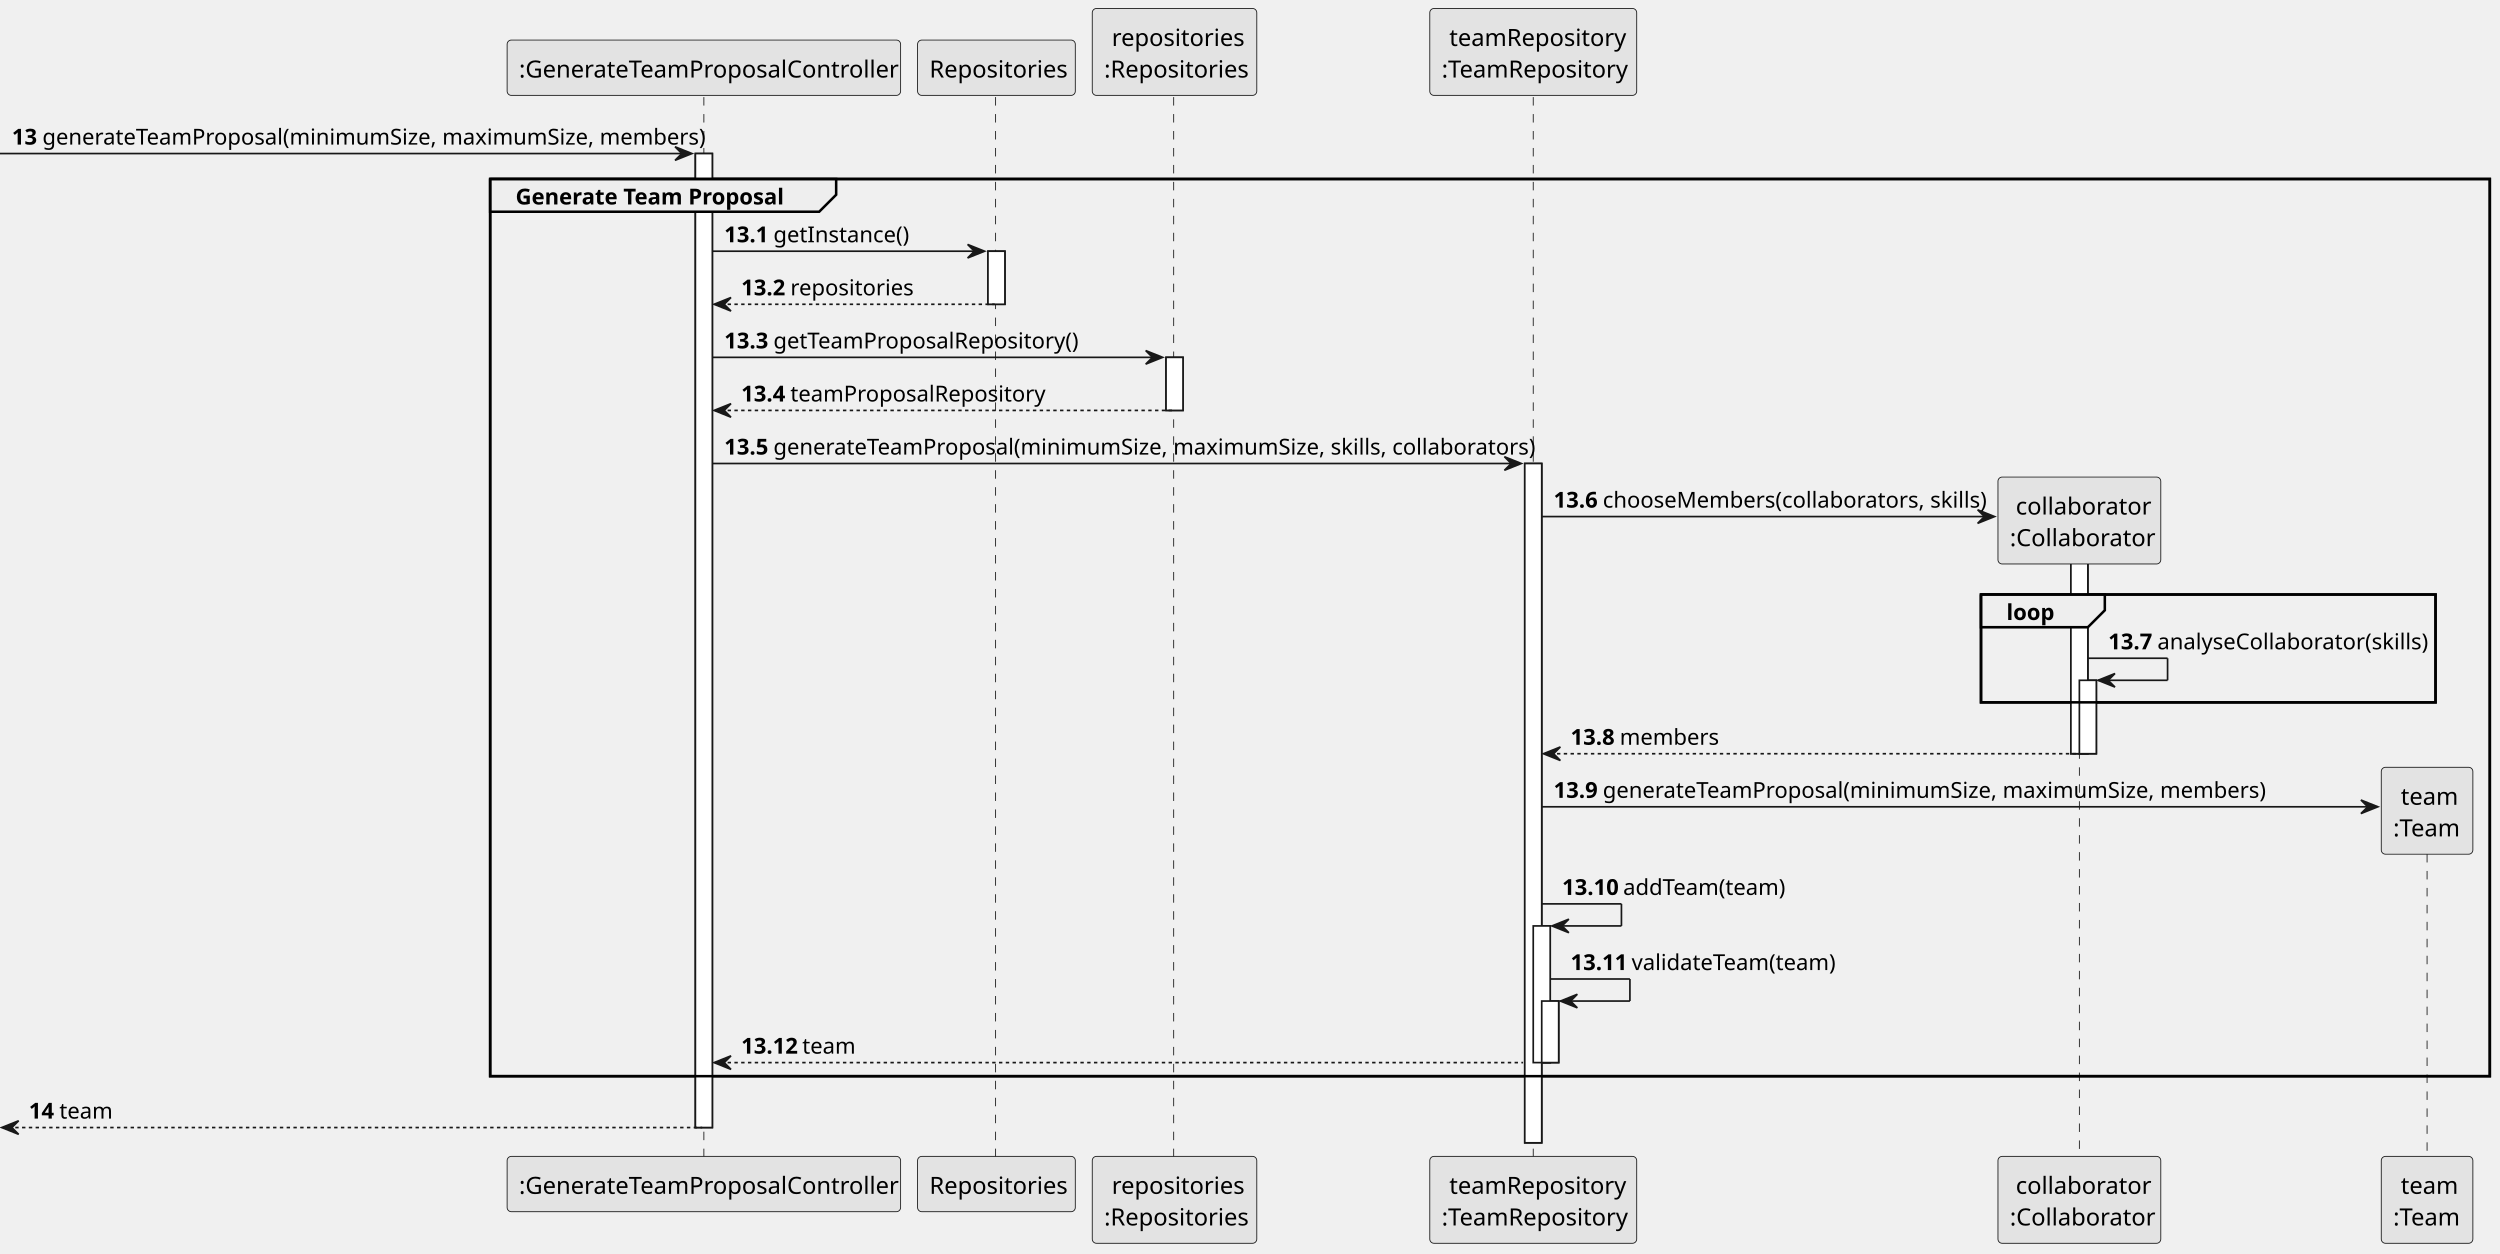
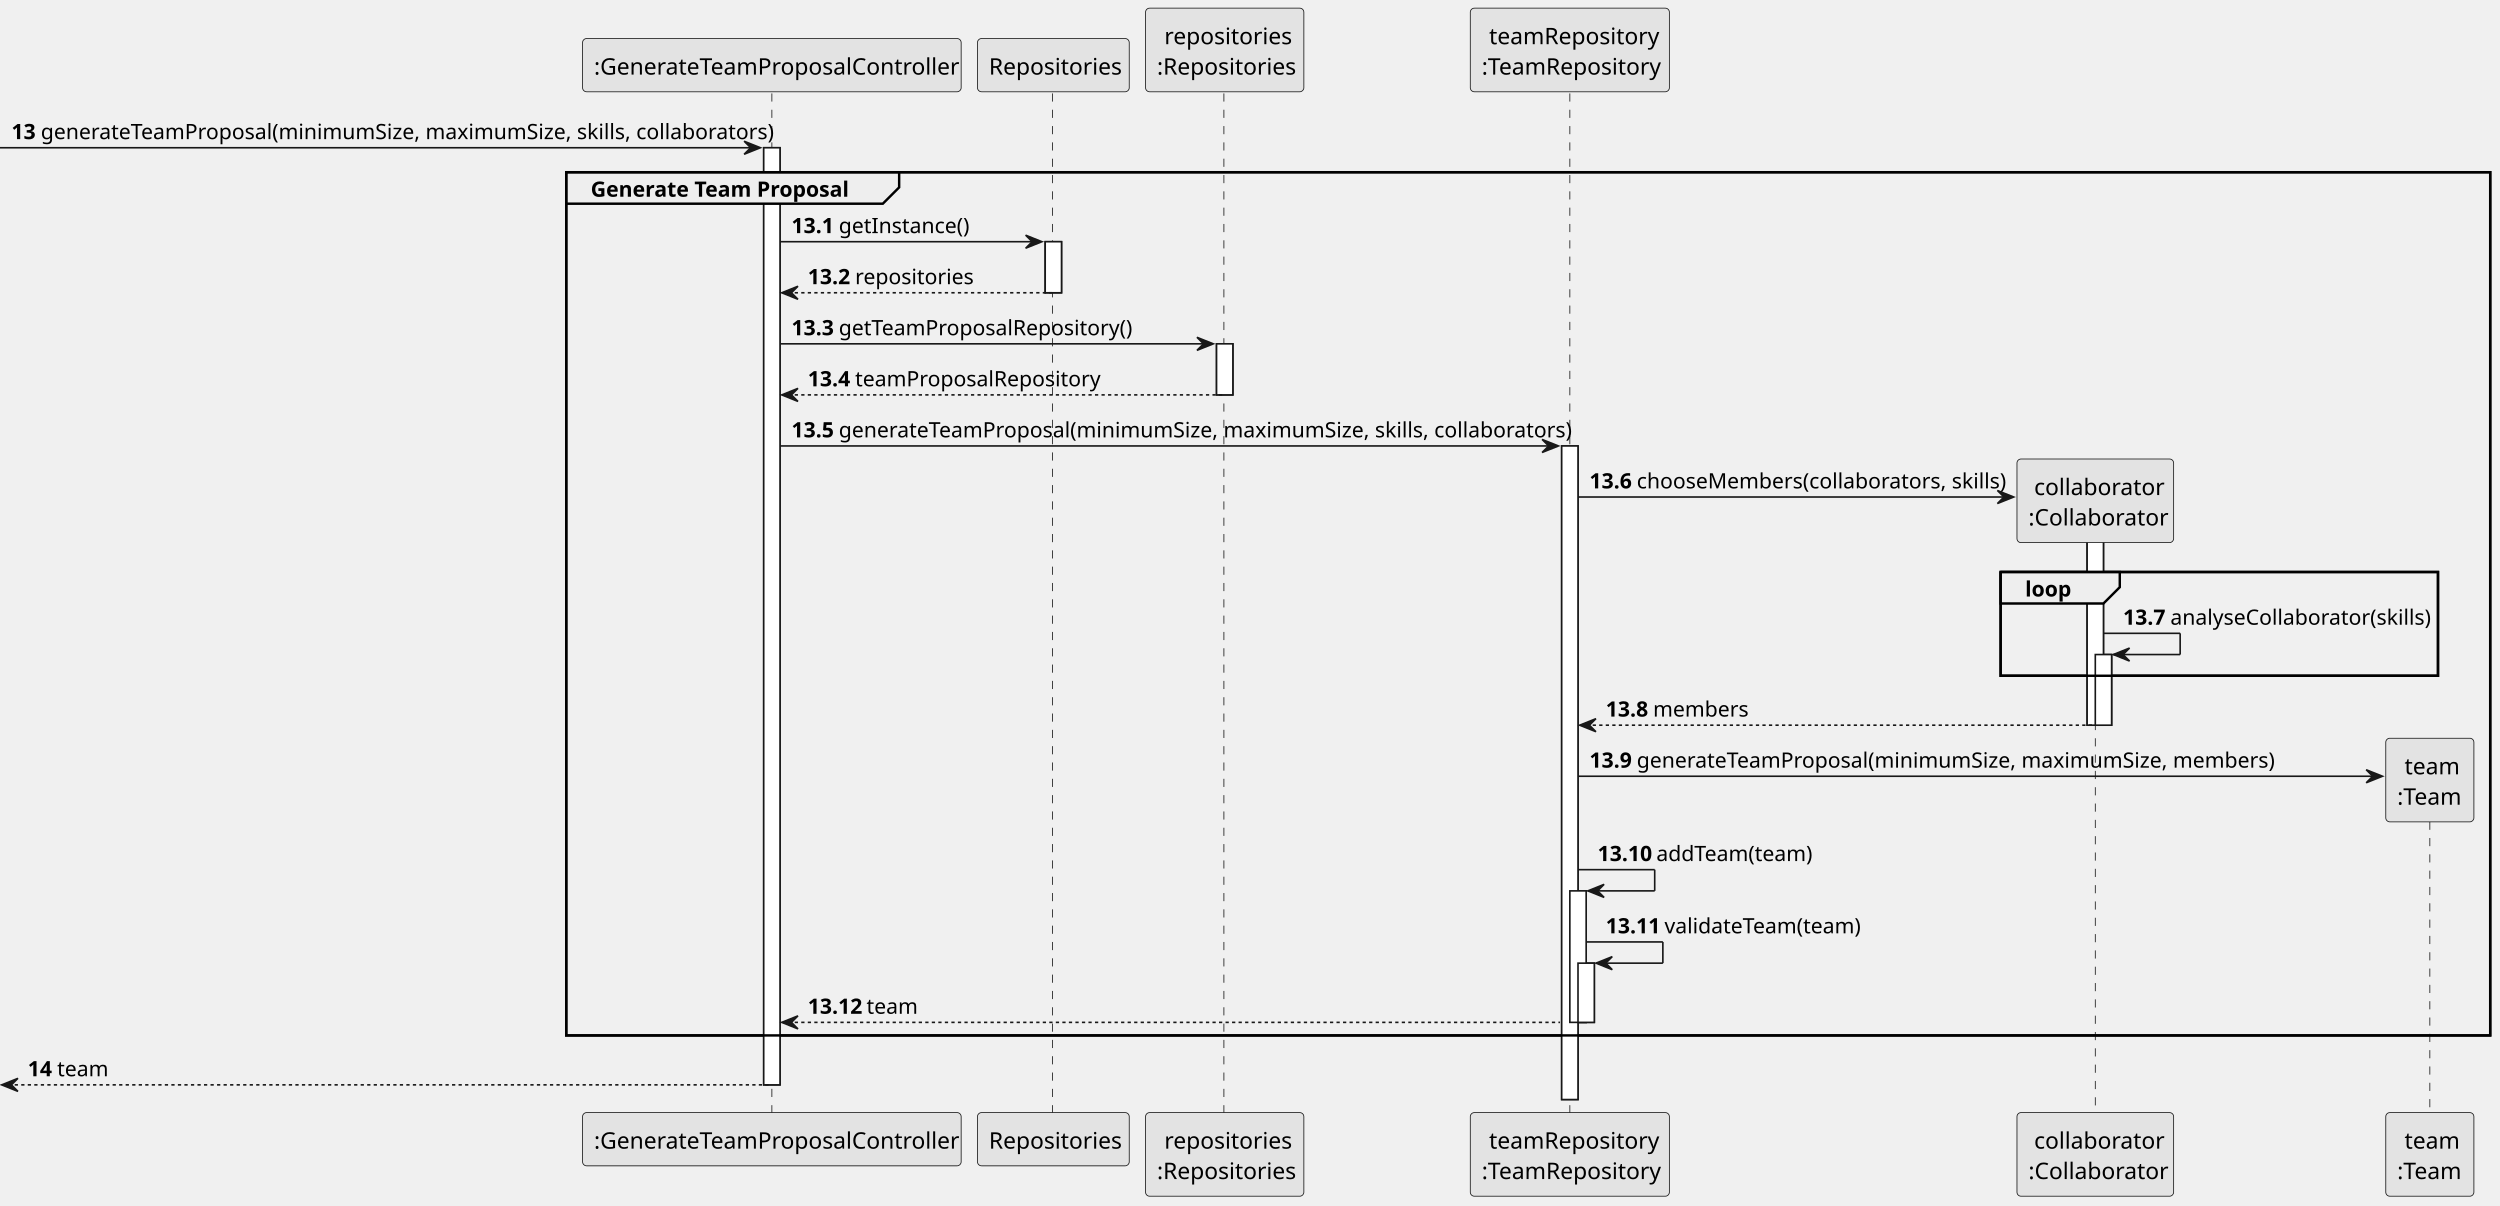
- <svg xmlns="http://www.w3.org/2000/svg" contentStyleType="text/css" height="739px" preserveAspectRatio="none" style="width:1474px;height:739px;background:#FFFFFF;" version="1.1" viewBox="0 0 1474 739" width="1474px" zoomAndPan="magnify">
+ <svg xmlns="http://www.w3.org/2000/svg" contentStyleType="text/css" height="739px" preserveAspectRatio="none" style="width:1532px;height:739px;background:#FFFFFF;" version="1.1" viewBox="0 0 1532 739" width="1532px" zoomAndPan="magnify">
  <defs />
  <g>
-     <rect fill="#FFFFFF" height="574.268" style="stroke:#181818;stroke-width:1.0;" width="10" x="410" y="90.533" />
-     <rect fill="#FFFFFF" height="31.291" style="stroke:#181818;stroke-width:1.0;" width="10" x="582.5" y="148.115" />
-     <rect fill="#FFFFFF" height="31.291" style="stroke:#181818;stroke-width:1.0;" width="10" x="687.5" y="210.697" />
-     <rect fill="#FFFFFF" height="400.522" style="stroke:#181818;stroke-width:1.0;" width="10" x="899" y="273.279" />
-     <rect fill="#FFFFFF" height="80.582" style="stroke:#181818;stroke-width:1.0;" width="10" x="904" y="545.928" />
-     <rect fill="#FFFFFF" height="36.291" style="stroke:#181818;stroke-width:1.0;" width="10" x="909" y="590.219" />
-     <rect fill="#FFFFFF" height="129.824" style="stroke:#181818;stroke-width:1.0;" width="10" x="1221" y="314.57" />
-     <rect fill="#FFFFFF" height="43.291" style="stroke:#181818;stroke-width:1.0;" width="10" x="1226" y="401.103" />
-     <rect fill="none" height="528.977" style="stroke:#000000;stroke-width:1.5;" width="1179" x="289" y="105.533" />
-     <rect fill="none" height="63.582" style="stroke:#000000;stroke-width:1.5;" width="268" x="1168" y="350.522" />
-     <line style="stroke:#181818;stroke-width:0.5;stroke-dasharray:5.0,5.0;" x1="415" x2="415" y1="57.242" y2="682.801" />
-     <line style="stroke:#181818;stroke-width:0.5;stroke-dasharray:5.0,5.0;" x1="587" x2="587" y1="57.242" y2="682.801" />
-     <line style="stroke:#181818;stroke-width:0.5;stroke-dasharray:5.0,5.0;" x1="692" x2="692" y1="57.242" y2="682.801" />
-     <line style="stroke:#181818;stroke-width:0.5;stroke-dasharray:5.0,5.0;" x1="904" x2="904" y1="57.242" y2="682.801" />
-     <line style="stroke:#181818;stroke-width:0.5;stroke-dasharray:5.0,5.0;" x1="1226" x2="1226" y1="322.4" y2="682.801" />
-     <line style="stroke:#181818;stroke-width:0.5;stroke-dasharray:5.0,5.0;" x1="1431" x2="1431" y1="493.516" y2="682.801" />
-     <rect fill="#E3E3E3" height="32.621" rx="2.5" ry="2.5" style="stroke:#181818;stroke-width:0.5;" width="232" x="299" y="23.621" />
-     <text fill="#000000" font-family="sans-serif" font-size="14" lengthAdjust="spacing" textLength="218" x="306" y="45.728">:GenerateTeamProposalController</text>
-     <rect fill="#E3E3E3" height="32.621" rx="2.5" ry="2.5" style="stroke:#181818;stroke-width:0.5;" width="232" x="299" y="681.801" />
-     <text fill="#000000" font-family="sans-serif" font-size="14" lengthAdjust="spacing" textLength="218" x="306" y="703.908">:GenerateTeamProposalController</text>
-     <rect fill="#E3E3E3" height="32.621" rx="2.5" ry="2.5" style="stroke:#181818;stroke-width:0.5;" width="93" x="541" y="23.621" />
-     <text fill="#000000" font-family="sans-serif" font-size="14" lengthAdjust="spacing" textLength="79" x="548" y="45.728">Repositories</text>
-     <rect fill="#E3E3E3" height="32.621" rx="2.5" ry="2.5" style="stroke:#181818;stroke-width:0.5;" width="93" x="541" y="681.801" />
-     <text fill="#000000" font-family="sans-serif" font-size="14" lengthAdjust="spacing" textLength="79" x="548" y="703.908">Repositories</text>
-     <rect fill="#E3E3E3" height="51.242" rx="2.5" ry="2.5" style="stroke:#181818;stroke-width:0.5;" width="97" x="644" y="5" />
-     <text fill="#000000" font-family="sans-serif" font-size="14" lengthAdjust="spacing" textLength="74" x="655.5" y="27.107">repositories</text>
-     <text fill="#000000" font-family="sans-serif" font-size="14" lengthAdjust="spacing" textLength="83" x="651" y="45.728">:Repositories</text>
-     <rect fill="#E3E3E3" height="51.242" rx="2.5" ry="2.5" style="stroke:#181818;stroke-width:0.5;" width="97" x="644" y="681.801" />
-     <text fill="#000000" font-family="sans-serif" font-size="14" lengthAdjust="spacing" textLength="74" x="655.5" y="703.908">repositories</text>
-     <text fill="#000000" font-family="sans-serif" font-size="14" lengthAdjust="spacing" textLength="83" x="651" y="722.529">:Repositories</text>
-     <rect fill="#E3E3E3" height="51.242" rx="2.5" ry="2.5" style="stroke:#181818;stroke-width:0.5;" width="122" x="843" y="5" />
-     <text fill="#000000" font-family="sans-serif" font-size="14" lengthAdjust="spacing" textLength="99" x="854.5" y="27.107">teamRepository</text>
-     <text fill="#000000" font-family="sans-serif" font-size="14" lengthAdjust="spacing" textLength="108" x="850" y="45.728">:TeamRepository</text>
-     <rect fill="#E3E3E3" height="51.242" rx="2.5" ry="2.5" style="stroke:#181818;stroke-width:0.5;" width="122" x="843" y="681.801" />
-     <text fill="#000000" font-family="sans-serif" font-size="14" lengthAdjust="spacing" textLength="99" x="854.5" y="703.908">teamRepository</text>
-     <text fill="#000000" font-family="sans-serif" font-size="14" lengthAdjust="spacing" textLength="108" x="850" y="722.529">:TeamRepository</text>
-     <rect fill="#E3E3E3" height="51.242" rx="2.5" ry="2.5" style="stroke:#181818;stroke-width:0.5;" width="96" x="1178" y="681.801" />
-     <text fill="#000000" font-family="sans-serif" font-size="14" lengthAdjust="spacing" textLength="75" x="1188.5" y="703.908">collaborator</text>
-     <text fill="#000000" font-family="sans-serif" font-size="14" lengthAdjust="spacing" textLength="82" x="1185" y="722.529">:Collaborator</text>
-     <rect fill="#E3E3E3" height="51.242" rx="2.5" ry="2.5" style="stroke:#181818;stroke-width:0.5;" width="54" x="1404" y="681.801" />
-     <text fill="#000000" font-family="sans-serif" font-size="14" lengthAdjust="spacing" textLength="31" x="1415.5" y="703.908">team</text>
-     <text fill="#000000" font-family="sans-serif" font-size="14" lengthAdjust="spacing" textLength="40" x="1411" y="722.529">:Team</text>
-     <rect fill="#FFFFFF" height="574.268" style="stroke:#181818;stroke-width:1.0;" width="10" x="410" y="90.533" />
-     <rect fill="#FFFFFF" height="31.291" style="stroke:#181818;stroke-width:1.0;" width="10" x="582.5" y="148.115" />
-     <rect fill="#FFFFFF" height="31.291" style="stroke:#181818;stroke-width:1.0;" width="10" x="687.5" y="210.697" />
-     <rect fill="#FFFFFF" height="400.522" style="stroke:#181818;stroke-width:1.0;" width="10" x="899" y="273.279" />
-     <rect fill="#FFFFFF" height="80.582" style="stroke:#181818;stroke-width:1.0;" width="10" x="904" y="545.928" />
-     <rect fill="#FFFFFF" height="36.291" style="stroke:#181818;stroke-width:1.0;" width="10" x="909" y="590.219" />
-     <rect fill="#FFFFFF" height="129.824" style="stroke:#181818;stroke-width:1.0;" width="10" x="1221" y="314.57" />
-     <rect fill="#FFFFFF" height="43.291" style="stroke:#181818;stroke-width:1.0;" width="10" x="1226" y="401.103" />
-     <polygon fill="#181818" points="398,86.533,408,90.533,398,94.533,402,90.533" style="stroke:#181818;stroke-width:1.0;" />
-     <line style="stroke:#181818;stroke-width:1.0;" x1="0" x2="404" y1="90.533" y2="90.533" />
+     <rect fill="#FFFFFF" height="574.268" style="stroke:#181818;stroke-width:1.0;" width="10" x="468" y="90.533" />
+     <rect fill="#FFFFFF" height="31.291" style="stroke:#181818;stroke-width:1.0;" width="10" x="640.5" y="148.115" />
+     <rect fill="#FFFFFF" height="31.291" style="stroke:#181818;stroke-width:1.0;" width="10" x="745.5" y="210.697" />
+     <rect fill="#FFFFFF" height="400.522" style="stroke:#181818;stroke-width:1.0;" width="10" x="957" y="273.279" />
+     <rect fill="#FFFFFF" height="80.582" style="stroke:#181818;stroke-width:1.0;" width="10" x="962" y="545.928" />
+     <rect fill="#FFFFFF" height="36.291" style="stroke:#181818;stroke-width:1.0;" width="10" x="967" y="590.219" />
+     <rect fill="#FFFFFF" height="129.824" style="stroke:#181818;stroke-width:1.0;" width="10" x="1279" y="314.57" />
+     <rect fill="#FFFFFF" height="43.291" style="stroke:#181818;stroke-width:1.0;" width="10" x="1284" y="401.103" />
+     <rect fill="none" height="528.977" style="stroke:#000000;stroke-width:1.5;" width="1179" x="347" y="105.533" />
+     <rect fill="none" height="63.582" style="stroke:#000000;stroke-width:1.5;" width="268" x="1226" y="350.522" />
+     <line style="stroke:#181818;stroke-width:0.5;stroke-dasharray:5.0,5.0;" x1="473" x2="473" y1="57.242" y2="682.801" />
+     <line style="stroke:#181818;stroke-width:0.5;stroke-dasharray:5.0,5.0;" x1="645" x2="645" y1="57.242" y2="682.801" />
+     <line style="stroke:#181818;stroke-width:0.5;stroke-dasharray:5.0,5.0;" x1="750" x2="750" y1="57.242" y2="682.801" />
+     <line style="stroke:#181818;stroke-width:0.5;stroke-dasharray:5.0,5.0;" x1="962" x2="962" y1="57.242" y2="682.801" />
+     <line style="stroke:#181818;stroke-width:0.5;stroke-dasharray:5.0,5.0;" x1="1284" x2="1284" y1="322.4" y2="682.801" />
+     <line style="stroke:#181818;stroke-width:0.5;stroke-dasharray:5.0,5.0;" x1="1489" x2="1489" y1="493.516" y2="682.801" />
+     <rect fill="#E3E3E3" height="32.621" rx="2.5" ry="2.5" style="stroke:#181818;stroke-width:0.5;" width="232" x="357" y="23.621" />
+     <text fill="#000000" font-family="sans-serif" font-size="14" lengthAdjust="spacing" textLength="218" x="364" y="45.728">:GenerateTeamProposalController</text>
+     <rect fill="#E3E3E3" height="32.621" rx="2.5" ry="2.5" style="stroke:#181818;stroke-width:0.5;" width="232" x="357" y="681.801" />
+     <text fill="#000000" font-family="sans-serif" font-size="14" lengthAdjust="spacing" textLength="218" x="364" y="703.908">:GenerateTeamProposalController</text>
+     <rect fill="#E3E3E3" height="32.621" rx="2.5" ry="2.5" style="stroke:#181818;stroke-width:0.5;" width="93" x="599" y="23.621" />
+     <text fill="#000000" font-family="sans-serif" font-size="14" lengthAdjust="spacing" textLength="79" x="606" y="45.728">Repositories</text>
+     <rect fill="#E3E3E3" height="32.621" rx="2.5" ry="2.5" style="stroke:#181818;stroke-width:0.5;" width="93" x="599" y="681.801" />
+     <text fill="#000000" font-family="sans-serif" font-size="14" lengthAdjust="spacing" textLength="79" x="606" y="703.908">Repositories</text>
+     <rect fill="#E3E3E3" height="51.242" rx="2.5" ry="2.5" style="stroke:#181818;stroke-width:0.5;" width="97" x="702" y="5" />
+     <text fill="#000000" font-family="sans-serif" font-size="14" lengthAdjust="spacing" textLength="74" x="713.5" y="27.107">repositories</text>
+     <text fill="#000000" font-family="sans-serif" font-size="14" lengthAdjust="spacing" textLength="83" x="709" y="45.728">:Repositories</text>
+     <rect fill="#E3E3E3" height="51.242" rx="2.5" ry="2.5" style="stroke:#181818;stroke-width:0.5;" width="97" x="702" y="681.801" />
+     <text fill="#000000" font-family="sans-serif" font-size="14" lengthAdjust="spacing" textLength="74" x="713.5" y="703.908">repositories</text>
+     <text fill="#000000" font-family="sans-serif" font-size="14" lengthAdjust="spacing" textLength="83" x="709" y="722.529">:Repositories</text>
+     <rect fill="#E3E3E3" height="51.242" rx="2.5" ry="2.5" style="stroke:#181818;stroke-width:0.5;" width="122" x="901" y="5" />
+     <text fill="#000000" font-family="sans-serif" font-size="14" lengthAdjust="spacing" textLength="99" x="912.5" y="27.107">teamRepository</text>
+     <text fill="#000000" font-family="sans-serif" font-size="14" lengthAdjust="spacing" textLength="108" x="908" y="45.728">:TeamRepository</text>
+     <rect fill="#E3E3E3" height="51.242" rx="2.5" ry="2.5" style="stroke:#181818;stroke-width:0.5;" width="122" x="901" y="681.801" />
+     <text fill="#000000" font-family="sans-serif" font-size="14" lengthAdjust="spacing" textLength="99" x="912.5" y="703.908">teamRepository</text>
+     <text fill="#000000" font-family="sans-serif" font-size="14" lengthAdjust="spacing" textLength="108" x="908" y="722.529">:TeamRepository</text>
+     <rect fill="#E3E3E3" height="51.242" rx="2.5" ry="2.5" style="stroke:#181818;stroke-width:0.5;" width="96" x="1236" y="681.801" />
+     <text fill="#000000" font-family="sans-serif" font-size="14" lengthAdjust="spacing" textLength="75" x="1246.5" y="703.908">collaborator</text>
+     <text fill="#000000" font-family="sans-serif" font-size="14" lengthAdjust="spacing" textLength="82" x="1243" y="722.529">:Collaborator</text>
+     <rect fill="#E3E3E3" height="51.242" rx="2.5" ry="2.5" style="stroke:#181818;stroke-width:0.5;" width="54" x="1462" y="681.801" />
+     <text fill="#000000" font-family="sans-serif" font-size="14" lengthAdjust="spacing" textLength="31" x="1473.5" y="703.908">team</text>
+     <text fill="#000000" font-family="sans-serif" font-size="14" lengthAdjust="spacing" textLength="40" x="1469" y="722.529">:Team</text>
+     <rect fill="#FFFFFF" height="574.268" style="stroke:#181818;stroke-width:1.0;" width="10" x="468" y="90.533" />
+     <rect fill="#FFFFFF" height="31.291" style="stroke:#181818;stroke-width:1.0;" width="10" x="640.5" y="148.115" />
+     <rect fill="#FFFFFF" height="31.291" style="stroke:#181818;stroke-width:1.0;" width="10" x="745.5" y="210.697" />
+     <rect fill="#FFFFFF" height="400.522" style="stroke:#181818;stroke-width:1.0;" width="10" x="957" y="273.279" />
+     <rect fill="#FFFFFF" height="80.582" style="stroke:#181818;stroke-width:1.0;" width="10" x="962" y="545.928" />
+     <rect fill="#FFFFFF" height="36.291" style="stroke:#181818;stroke-width:1.0;" width="10" x="967" y="590.219" />
+     <rect fill="#FFFFFF" height="129.824" style="stroke:#181818;stroke-width:1.0;" width="10" x="1279" y="314.57" />
+     <rect fill="#FFFFFF" height="43.291" style="stroke:#181818;stroke-width:1.0;" width="10" x="1284" y="401.103" />
+     <polygon fill="#181818" points="456,86.533,466,90.533,456,94.533,460,90.533" style="stroke:#181818;stroke-width:1.0;" />
+     <line style="stroke:#181818;stroke-width:1.0;" x1="0" x2="462" y1="90.533" y2="90.533" />
    <text fill="#000000" font-family="sans-serif" font-size="13" font-weight="bold" lengthAdjust="spacing" textLength="14" x="7" y="85.27">13</text>
-     <text fill="#000000" font-family="sans-serif" font-size="13" lengthAdjust="spacing" textLength="373" x="25" y="85.27">generateTeamProposal(minimumSize, maximumSize, members)</text>
-     <path d="M289,105.533 L493,105.533 L493,114.824 L483,124.824 L289,124.824 L289,105.533 " fill="#EEEEEE" style="stroke:#000000;stroke-width:1.5;" />
-     <rect fill="none" height="528.977" style="stroke:#000000;stroke-width:1.5;" width="1179" x="289" y="105.533" />
-     <text fill="#000000" font-family="sans-serif" font-size="13" font-weight="bold" lengthAdjust="spacing" textLength="159" x="304" y="120.561">Generate Team Proposal</text>
-     <polygon fill="#181818" points="570.5,144.115,580.5,148.115,570.5,152.115,574.5,148.115" style="stroke:#181818;stroke-width:1.0;" />
-     <line style="stroke:#181818;stroke-width:1.0;" x1="420" x2="576.5" y1="148.115" y2="148.115" />
-     <text fill="#000000" font-family="sans-serif" font-size="13" font-weight="bold" lengthAdjust="spacing" textLength="25" x="427" y="142.852">13.1</text>
-     <text fill="#000000" font-family="sans-serif" font-size="13" lengthAdjust="spacing" textLength="75" x="456" y="142.852">getInstance()</text>
-     <polygon fill="#181818" points="431,175.406,421,179.406,431,183.406,427,179.406" style="stroke:#181818;stroke-width:1.0;" />
-     <line style="stroke:#181818;stroke-width:1.0;stroke-dasharray:2.0,2.0;" x1="425" x2="586.5" y1="179.406" y2="179.406" />
-     <text fill="#000000" font-family="sans-serif" font-size="13" font-weight="bold" lengthAdjust="spacing" textLength="25" x="437" y="174.144">13.2</text>
-     <text fill="#000000" font-family="sans-serif" font-size="13" lengthAdjust="spacing" textLength="67" x="466" y="174.144">repositories</text>
-     <polygon fill="#181818" points="675.5,206.697,685.5,210.697,675.5,214.697,679.5,210.697" style="stroke:#181818;stroke-width:1.0;" />
-     <line style="stroke:#181818;stroke-width:1.0;" x1="420" x2="681.5" y1="210.697" y2="210.697" />
-     <text fill="#000000" font-family="sans-serif" font-size="13" font-weight="bold" lengthAdjust="spacing" textLength="25" x="427" y="205.435">13.3</text>
-     <text fill="#000000" font-family="sans-serif" font-size="13" lengthAdjust="spacing" textLength="171" x="456" y="205.435">getTeamProposalRepository()</text>
-     <polygon fill="#181818" points="431,237.988,421,241.988,431,245.988,427,241.988" style="stroke:#181818;stroke-width:1.0;" />
-     <line style="stroke:#181818;stroke-width:1.0;stroke-dasharray:2.0,2.0;" x1="425" x2="691.5" y1="241.988" y2="241.988" />
-     <text fill="#000000" font-family="sans-serif" font-size="13" font-weight="bold" lengthAdjust="spacing" textLength="25" x="437" y="236.726">13.4</text>
-     <text fill="#000000" font-family="sans-serif" font-size="13" lengthAdjust="spacing" textLength="142" x="466" y="236.726">teamProposalRepository</text>
-     <polygon fill="#181818" points="887,269.279,897,273.279,887,277.279,891,273.279" style="stroke:#181818;stroke-width:1.0;" />
-     <line style="stroke:#181818;stroke-width:1.0;" x1="420" x2="893" y1="273.279" y2="273.279" />
-     <text fill="#000000" font-family="sans-serif" font-size="13" font-weight="bold" lengthAdjust="spacing" textLength="25" x="427" y="268.017">13.5</text>
-     <text fill="#000000" font-family="sans-serif" font-size="13" lengthAdjust="spacing" textLength="431" x="456" y="268.017">generateTeamProposal(minimumSize, maximumSize, skills, collaborators)</text>
-     <polygon fill="#181818" points="1166,300.57,1176,304.57,1166,308.57,1170,304.57" style="stroke:#181818;stroke-width:1.0;" />
-     <line style="stroke:#181818;stroke-width:1.0;" x1="909" x2="1172" y1="304.57" y2="304.57" />
-     <text fill="#000000" font-family="sans-serif" font-size="13" font-weight="bold" lengthAdjust="spacing" textLength="25" x="916" y="299.308">13.6</text>
-     <text fill="#000000" font-family="sans-serif" font-size="13" lengthAdjust="spacing" textLength="216" x="945" y="299.308">chooseMembers(collaborators, skills)</text>
-     <rect fill="#E3E3E3" height="51.242" rx="2.5" ry="2.5" style="stroke:#181818;stroke-width:0.5;" width="96" x="1178" y="281.279" />
-     <text fill="#000000" font-family="sans-serif" font-size="14" lengthAdjust="spacing" textLength="75" x="1188.5" y="303.387">collaborator</text>
-     <text fill="#000000" font-family="sans-serif" font-size="14" lengthAdjust="spacing" textLength="82" x="1185" y="322.008">:Collaborator</text>
-     <path d="M1168,350.522 L1241,350.522 L1241,359.812 L1231,369.812 L1168,369.812 L1168,350.522 " fill="#EEEEEE" style="stroke:#000000;stroke-width:1.5;" />
-     <rect fill="none" height="63.582" style="stroke:#000000;stroke-width:1.5;" width="268" x="1168" y="350.522" />
-     <text fill="#000000" font-family="sans-serif" font-size="13" font-weight="bold" lengthAdjust="spacing" textLength="28" x="1183" y="365.55">loop</text>
-     <line style="stroke:#181818;stroke-width:1.0;" x1="1231" x2="1278" y1="388.103" y2="388.103" />
-     <line style="stroke:#181818;stroke-width:1.0;" x1="1278" x2="1278" y1="388.103" y2="401.103" />
-     <line style="stroke:#181818;stroke-width:1.0;" x1="1237" x2="1278" y1="401.103" y2="401.103" />
-     <polygon fill="#181818" points="1247,397.103,1237,401.103,1247,405.103,1243,401.103" style="stroke:#181818;stroke-width:1.0;" />
-     <text fill="#000000" font-family="sans-serif" font-size="13" font-weight="bold" lengthAdjust="spacing" textLength="25" x="1243" y="382.841">13.7</text>
-     <text fill="#000000" font-family="sans-serif" font-size="13" lengthAdjust="spacing" textLength="152" x="1272" y="382.841">analyseCollaborator(skills)</text>
-     <polygon fill="#181818" points="920,440.394,910,444.394,920,448.394,916,444.394" style="stroke:#181818;stroke-width:1.0;" />
-     <line style="stroke:#181818;stroke-width:1.0;stroke-dasharray:2.0,2.0;" x1="914" x2="1225" y1="444.394" y2="444.394" />
-     <text fill="#000000" font-family="sans-serif" font-size="13" font-weight="bold" lengthAdjust="spacing" textLength="25" x="926" y="439.132">13.8</text>
-     <text fill="#000000" font-family="sans-serif" font-size="13" lengthAdjust="spacing" textLength="54" x="955" y="439.132">members</text>
-     <polygon fill="#181818" points="1392,471.685,1402,475.685,1392,479.685,1396,475.685" style="stroke:#181818;stroke-width:1.0;" />
-     <line style="stroke:#181818;stroke-width:1.0;" x1="909" x2="1398" y1="475.685" y2="475.685" />
-     <text fill="#000000" font-family="sans-serif" font-size="13" font-weight="bold" lengthAdjust="spacing" textLength="25" x="916" y="470.423">13.9</text>
-     <text fill="#000000" font-family="sans-serif" font-size="13" lengthAdjust="spacing" textLength="373" x="945" y="470.423">generateTeamProposal(minimumSize, maximumSize, members)</text>
-     <rect fill="#E3E3E3" height="51.242" rx="2.5" ry="2.5" style="stroke:#181818;stroke-width:0.5;" width="54" x="1404" y="452.394" />
-     <text fill="#000000" font-family="sans-serif" font-size="14" lengthAdjust="spacing" textLength="31" x="1415.5" y="474.502">team</text>
-     <text fill="#000000" font-family="sans-serif" font-size="14" lengthAdjust="spacing" textLength="40" x="1411" y="493.123">:Team</text>
-     <line style="stroke:#181818;stroke-width:1.0;" x1="909" x2="956" y1="532.928" y2="532.928" />
-     <line style="stroke:#181818;stroke-width:1.0;" x1="956" x2="956" y1="532.928" y2="545.928" />
-     <line style="stroke:#181818;stroke-width:1.0;" x1="915" x2="956" y1="545.928" y2="545.928" />
-     <polygon fill="#181818" points="925,541.928,915,545.928,925,549.928,921,545.928" style="stroke:#181818;stroke-width:1.0;" />
-     <text fill="#000000" font-family="sans-serif" font-size="13" font-weight="bold" lengthAdjust="spacing" textLength="32" x="921" y="527.665">13.10</text>
-     <text fill="#000000" font-family="sans-serif" font-size="13" lengthAdjust="spacing" textLength="90" x="957" y="527.665">addTeam(team)</text>
-     <line style="stroke:#181818;stroke-width:1.0;" x1="914" x2="961" y1="577.219" y2="577.219" />
-     <line style="stroke:#181818;stroke-width:1.0;" x1="961" x2="961" y1="577.219" y2="590.219" />
-     <line style="stroke:#181818;stroke-width:1.0;" x1="920" x2="961" y1="590.219" y2="590.219" />
-     <polygon fill="#181818" points="930,586.219,920,590.219,930,594.219,926,590.219" style="stroke:#181818;stroke-width:1.0;" />
-     <text fill="#000000" font-family="sans-serif" font-size="13" font-weight="bold" lengthAdjust="spacing" textLength="32" x="926" y="571.956">13.11</text>
-     <text fill="#000000" font-family="sans-serif" font-size="13" lengthAdjust="spacing" textLength="112" x="962" y="571.956">validateTeam(team)</text>
-     <polygon fill="#181818" points="431,622.51,421,626.51,431,630.51,427,626.51" style="stroke:#181818;stroke-width:1.0;" />
-     <line style="stroke:#181818;stroke-width:1.0;stroke-dasharray:2.0,2.0;" x1="425" x2="898" y1="626.51" y2="626.51" />
-     <text fill="#000000" font-family="sans-serif" font-size="13" font-weight="bold" lengthAdjust="spacing" textLength="32" x="437" y="621.247">13.12</text>
-     <text fill="#000000" font-family="sans-serif" font-size="13" lengthAdjust="spacing" textLength="29" x="473" y="621.247">team</text>
+     <text fill="#000000" font-family="sans-serif" font-size="13" lengthAdjust="spacing" textLength="431" x="25" y="85.27">generateTeamProposal(minimumSize, maximumSize, skills, collaborators)</text>
+     <path d="M347,105.533 L551,105.533 L551,114.824 L541,124.824 L347,124.824 L347,105.533 " fill="#EEEEEE" style="stroke:#000000;stroke-width:1.5;" />
+     <rect fill="none" height="528.977" style="stroke:#000000;stroke-width:1.5;" width="1179" x="347" y="105.533" />
+     <text fill="#000000" font-family="sans-serif" font-size="13" font-weight="bold" lengthAdjust="spacing" textLength="159" x="362" y="120.561">Generate Team Proposal</text>
+     <polygon fill="#181818" points="628.5,144.115,638.5,148.115,628.5,152.115,632.5,148.115" style="stroke:#181818;stroke-width:1.0;" />
+     <line style="stroke:#181818;stroke-width:1.0;" x1="478" x2="634.5" y1="148.115" y2="148.115" />
+     <text fill="#000000" font-family="sans-serif" font-size="13" font-weight="bold" lengthAdjust="spacing" textLength="25" x="485" y="142.852">13.1</text>
+     <text fill="#000000" font-family="sans-serif" font-size="13" lengthAdjust="spacing" textLength="75" x="514" y="142.852">getInstance()</text>
+     <polygon fill="#181818" points="489,175.406,479,179.406,489,183.406,485,179.406" style="stroke:#181818;stroke-width:1.0;" />
+     <line style="stroke:#181818;stroke-width:1.0;stroke-dasharray:2.0,2.0;" x1="483" x2="644.5" y1="179.406" y2="179.406" />
+     <text fill="#000000" font-family="sans-serif" font-size="13" font-weight="bold" lengthAdjust="spacing" textLength="25" x="495" y="174.144">13.2</text>
+     <text fill="#000000" font-family="sans-serif" font-size="13" lengthAdjust="spacing" textLength="67" x="524" y="174.144">repositories</text>
+     <polygon fill="#181818" points="733.5,206.697,743.5,210.697,733.5,214.697,737.5,210.697" style="stroke:#181818;stroke-width:1.0;" />
+     <line style="stroke:#181818;stroke-width:1.0;" x1="478" x2="739.5" y1="210.697" y2="210.697" />
+     <text fill="#000000" font-family="sans-serif" font-size="13" font-weight="bold" lengthAdjust="spacing" textLength="25" x="485" y="205.435">13.3</text>
+     <text fill="#000000" font-family="sans-serif" font-size="13" lengthAdjust="spacing" textLength="171" x="514" y="205.435">getTeamProposalRepository()</text>
+     <polygon fill="#181818" points="489,237.988,479,241.988,489,245.988,485,241.988" style="stroke:#181818;stroke-width:1.0;" />
+     <line style="stroke:#181818;stroke-width:1.0;stroke-dasharray:2.0,2.0;" x1="483" x2="749.5" y1="241.988" y2="241.988" />
+     <text fill="#000000" font-family="sans-serif" font-size="13" font-weight="bold" lengthAdjust="spacing" textLength="25" x="495" y="236.726">13.4</text>
+     <text fill="#000000" font-family="sans-serif" font-size="13" lengthAdjust="spacing" textLength="142" x="524" y="236.726">teamProposalRepository</text>
+     <polygon fill="#181818" points="945,269.279,955,273.279,945,277.279,949,273.279" style="stroke:#181818;stroke-width:1.0;" />
+     <line style="stroke:#181818;stroke-width:1.0;" x1="478" x2="951" y1="273.279" y2="273.279" />
+     <text fill="#000000" font-family="sans-serif" font-size="13" font-weight="bold" lengthAdjust="spacing" textLength="25" x="485" y="268.017">13.5</text>
+     <text fill="#000000" font-family="sans-serif" font-size="13" lengthAdjust="spacing" textLength="431" x="514" y="268.017">generateTeamProposal(minimumSize, maximumSize, skills, collaborators)</text>
+     <polygon fill="#181818" points="1224,300.57,1234,304.57,1224,308.57,1228,304.57" style="stroke:#181818;stroke-width:1.0;" />
+     <line style="stroke:#181818;stroke-width:1.0;" x1="967" x2="1230" y1="304.57" y2="304.57" />
+     <text fill="#000000" font-family="sans-serif" font-size="13" font-weight="bold" lengthAdjust="spacing" textLength="25" x="974" y="299.308">13.6</text>
+     <text fill="#000000" font-family="sans-serif" font-size="13" lengthAdjust="spacing" textLength="216" x="1003" y="299.308">chooseMembers(collaborators, skills)</text>
+     <rect fill="#E3E3E3" height="51.242" rx="2.5" ry="2.5" style="stroke:#181818;stroke-width:0.5;" width="96" x="1236" y="281.279" />
+     <text fill="#000000" font-family="sans-serif" font-size="14" lengthAdjust="spacing" textLength="75" x="1246.5" y="303.387">collaborator</text>
+     <text fill="#000000" font-family="sans-serif" font-size="14" lengthAdjust="spacing" textLength="82" x="1243" y="322.008">:Collaborator</text>
+     <path d="M1226,350.522 L1299,350.522 L1299,359.812 L1289,369.812 L1226,369.812 L1226,350.522 " fill="#EEEEEE" style="stroke:#000000;stroke-width:1.5;" />
+     <rect fill="none" height="63.582" style="stroke:#000000;stroke-width:1.5;" width="268" x="1226" y="350.522" />
+     <text fill="#000000" font-family="sans-serif" font-size="13" font-weight="bold" lengthAdjust="spacing" textLength="28" x="1241" y="365.55">loop</text>
+     <line style="stroke:#181818;stroke-width:1.0;" x1="1289" x2="1336" y1="388.103" y2="388.103" />
+     <line style="stroke:#181818;stroke-width:1.0;" x1="1336" x2="1336" y1="388.103" y2="401.103" />
+     <line style="stroke:#181818;stroke-width:1.0;" x1="1295" x2="1336" y1="401.103" y2="401.103" />
+     <polygon fill="#181818" points="1305,397.103,1295,401.103,1305,405.103,1301,401.103" style="stroke:#181818;stroke-width:1.0;" />
+     <text fill="#000000" font-family="sans-serif" font-size="13" font-weight="bold" lengthAdjust="spacing" textLength="25" x="1301" y="382.841">13.7</text>
+     <text fill="#000000" font-family="sans-serif" font-size="13" lengthAdjust="spacing" textLength="152" x="1330" y="382.841">analyseCollaborator(skills)</text>
+     <polygon fill="#181818" points="978,440.394,968,444.394,978,448.394,974,444.394" style="stroke:#181818;stroke-width:1.0;" />
+     <line style="stroke:#181818;stroke-width:1.0;stroke-dasharray:2.0,2.0;" x1="972" x2="1283" y1="444.394" y2="444.394" />
+     <text fill="#000000" font-family="sans-serif" font-size="13" font-weight="bold" lengthAdjust="spacing" textLength="25" x="984" y="439.132">13.8</text>
+     <text fill="#000000" font-family="sans-serif" font-size="13" lengthAdjust="spacing" textLength="54" x="1013" y="439.132">members</text>
+     <polygon fill="#181818" points="1450,471.685,1460,475.685,1450,479.685,1454,475.685" style="stroke:#181818;stroke-width:1.0;" />
+     <line style="stroke:#181818;stroke-width:1.0;" x1="967" x2="1456" y1="475.685" y2="475.685" />
+     <text fill="#000000" font-family="sans-serif" font-size="13" font-weight="bold" lengthAdjust="spacing" textLength="25" x="974" y="470.423">13.9</text>
+     <text fill="#000000" font-family="sans-serif" font-size="13" lengthAdjust="spacing" textLength="373" x="1003" y="470.423">generateTeamProposal(minimumSize, maximumSize, members)</text>
+     <rect fill="#E3E3E3" height="51.242" rx="2.5" ry="2.5" style="stroke:#181818;stroke-width:0.5;" width="54" x="1462" y="452.394" />
+     <text fill="#000000" font-family="sans-serif" font-size="14" lengthAdjust="spacing" textLength="31" x="1473.5" y="474.502">team</text>
+     <text fill="#000000" font-family="sans-serif" font-size="14" lengthAdjust="spacing" textLength="40" x="1469" y="493.123">:Team</text>
+     <line style="stroke:#181818;stroke-width:1.0;" x1="967" x2="1014" y1="532.928" y2="532.928" />
+     <line style="stroke:#181818;stroke-width:1.0;" x1="1014" x2="1014" y1="532.928" y2="545.928" />
+     <line style="stroke:#181818;stroke-width:1.0;" x1="973" x2="1014" y1="545.928" y2="545.928" />
+     <polygon fill="#181818" points="983,541.928,973,545.928,983,549.928,979,545.928" style="stroke:#181818;stroke-width:1.0;" />
+     <text fill="#000000" font-family="sans-serif" font-size="13" font-weight="bold" lengthAdjust="spacing" textLength="32" x="979" y="527.665">13.10</text>
+     <text fill="#000000" font-family="sans-serif" font-size="13" lengthAdjust="spacing" textLength="90" x="1015" y="527.665">addTeam(team)</text>
+     <line style="stroke:#181818;stroke-width:1.0;" x1="972" x2="1019" y1="577.219" y2="577.219" />
+     <line style="stroke:#181818;stroke-width:1.0;" x1="1019" x2="1019" y1="577.219" y2="590.219" />
+     <line style="stroke:#181818;stroke-width:1.0;" x1="978" x2="1019" y1="590.219" y2="590.219" />
+     <polygon fill="#181818" points="988,586.219,978,590.219,988,594.219,984,590.219" style="stroke:#181818;stroke-width:1.0;" />
+     <text fill="#000000" font-family="sans-serif" font-size="13" font-weight="bold" lengthAdjust="spacing" textLength="32" x="984" y="571.956">13.11</text>
+     <text fill="#000000" font-family="sans-serif" font-size="13" lengthAdjust="spacing" textLength="112" x="1020" y="571.956">validateTeam(team)</text>
+     <polygon fill="#181818" points="489,622.51,479,626.51,489,630.51,485,626.51" style="stroke:#181818;stroke-width:1.0;" />
+     <line style="stroke:#181818;stroke-width:1.0;stroke-dasharray:2.0,2.0;" x1="483" x2="956" y1="626.51" y2="626.51" />
+     <text fill="#000000" font-family="sans-serif" font-size="13" font-weight="bold" lengthAdjust="spacing" textLength="32" x="495" y="621.247">13.12</text>
+     <text fill="#000000" font-family="sans-serif" font-size="13" lengthAdjust="spacing" textLength="29" x="531" y="621.247">team</text>
    <polygon fill="#181818" points="11,660.801,1,664.801,11,668.801,7,664.801" style="stroke:#181818;stroke-width:1.0;" />
-     <line style="stroke:#181818;stroke-width:1.0;stroke-dasharray:2.0,2.0;" x1="5" x2="414" y1="664.801" y2="664.801" />
+     <line style="stroke:#181818;stroke-width:1.0;stroke-dasharray:2.0,2.0;" x1="5" x2="472" y1="664.801" y2="664.801" />
    <text fill="#000000" font-family="sans-serif" font-size="13" font-weight="bold" lengthAdjust="spacing" textLength="14" x="17" y="659.538">14</text>
    <text fill="#000000" font-family="sans-serif" font-size="13" lengthAdjust="spacing" textLength="29" x="35" y="659.538">team</text>
  </g>
</svg>
